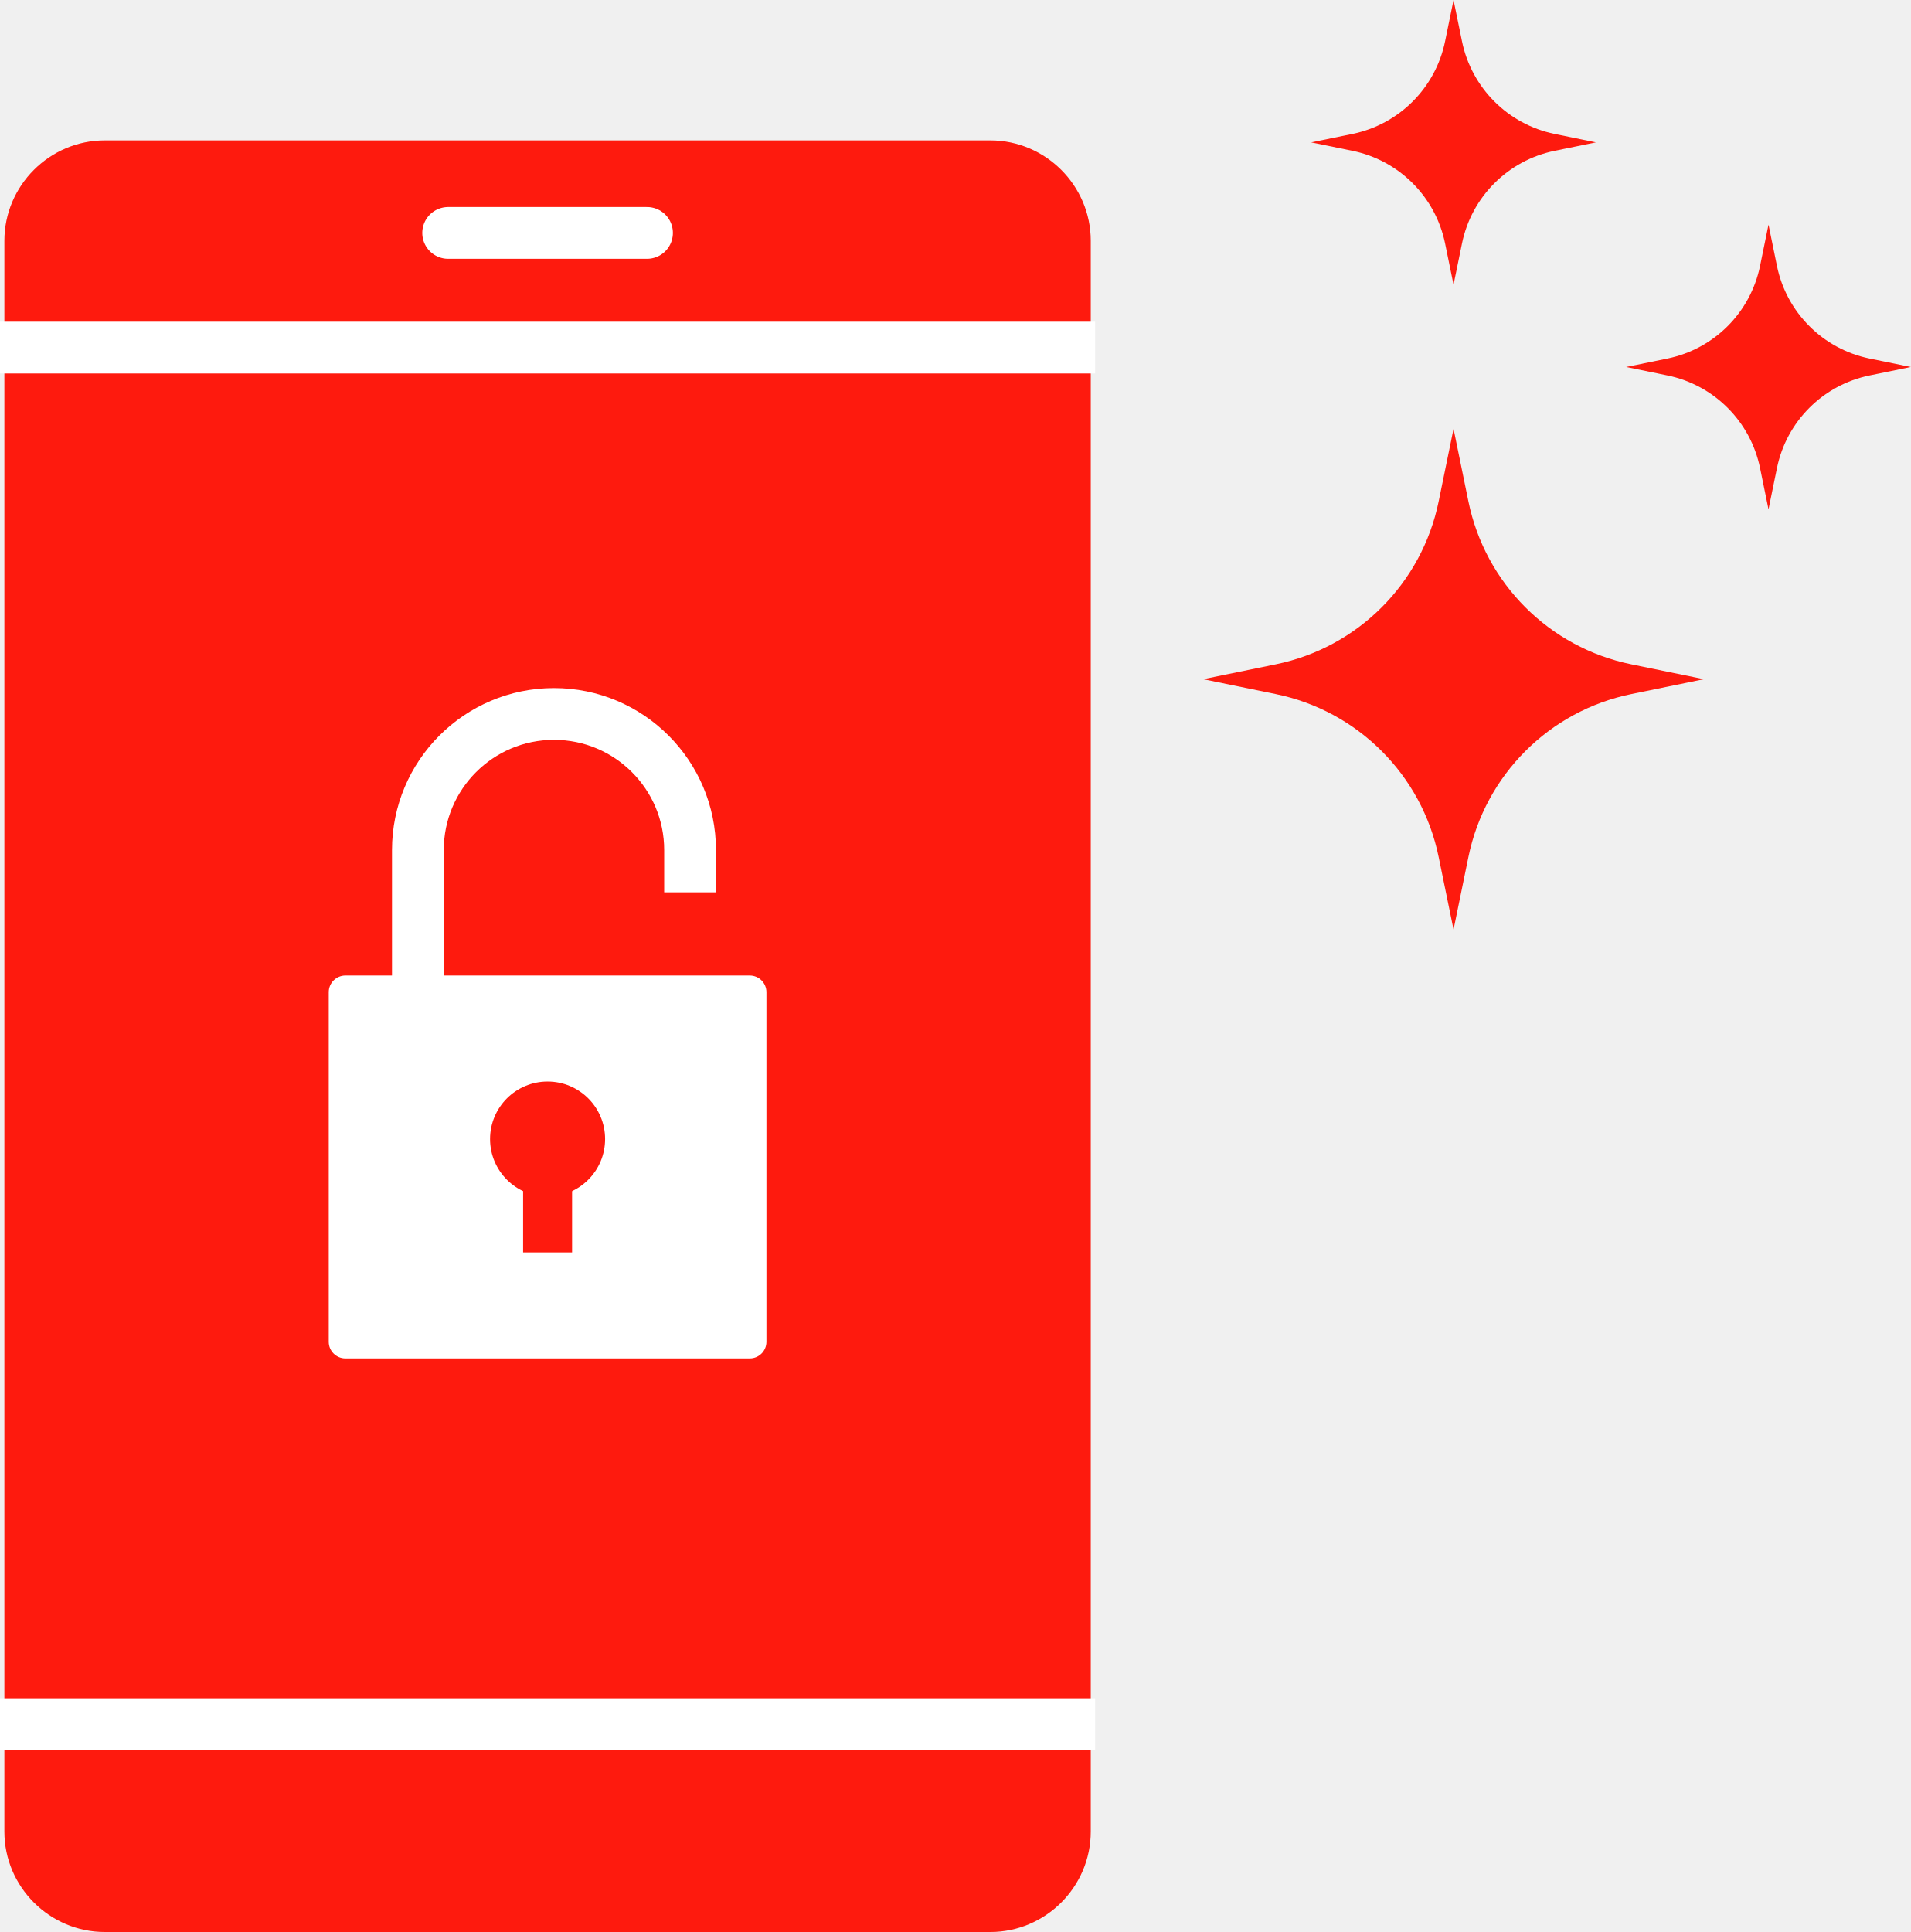
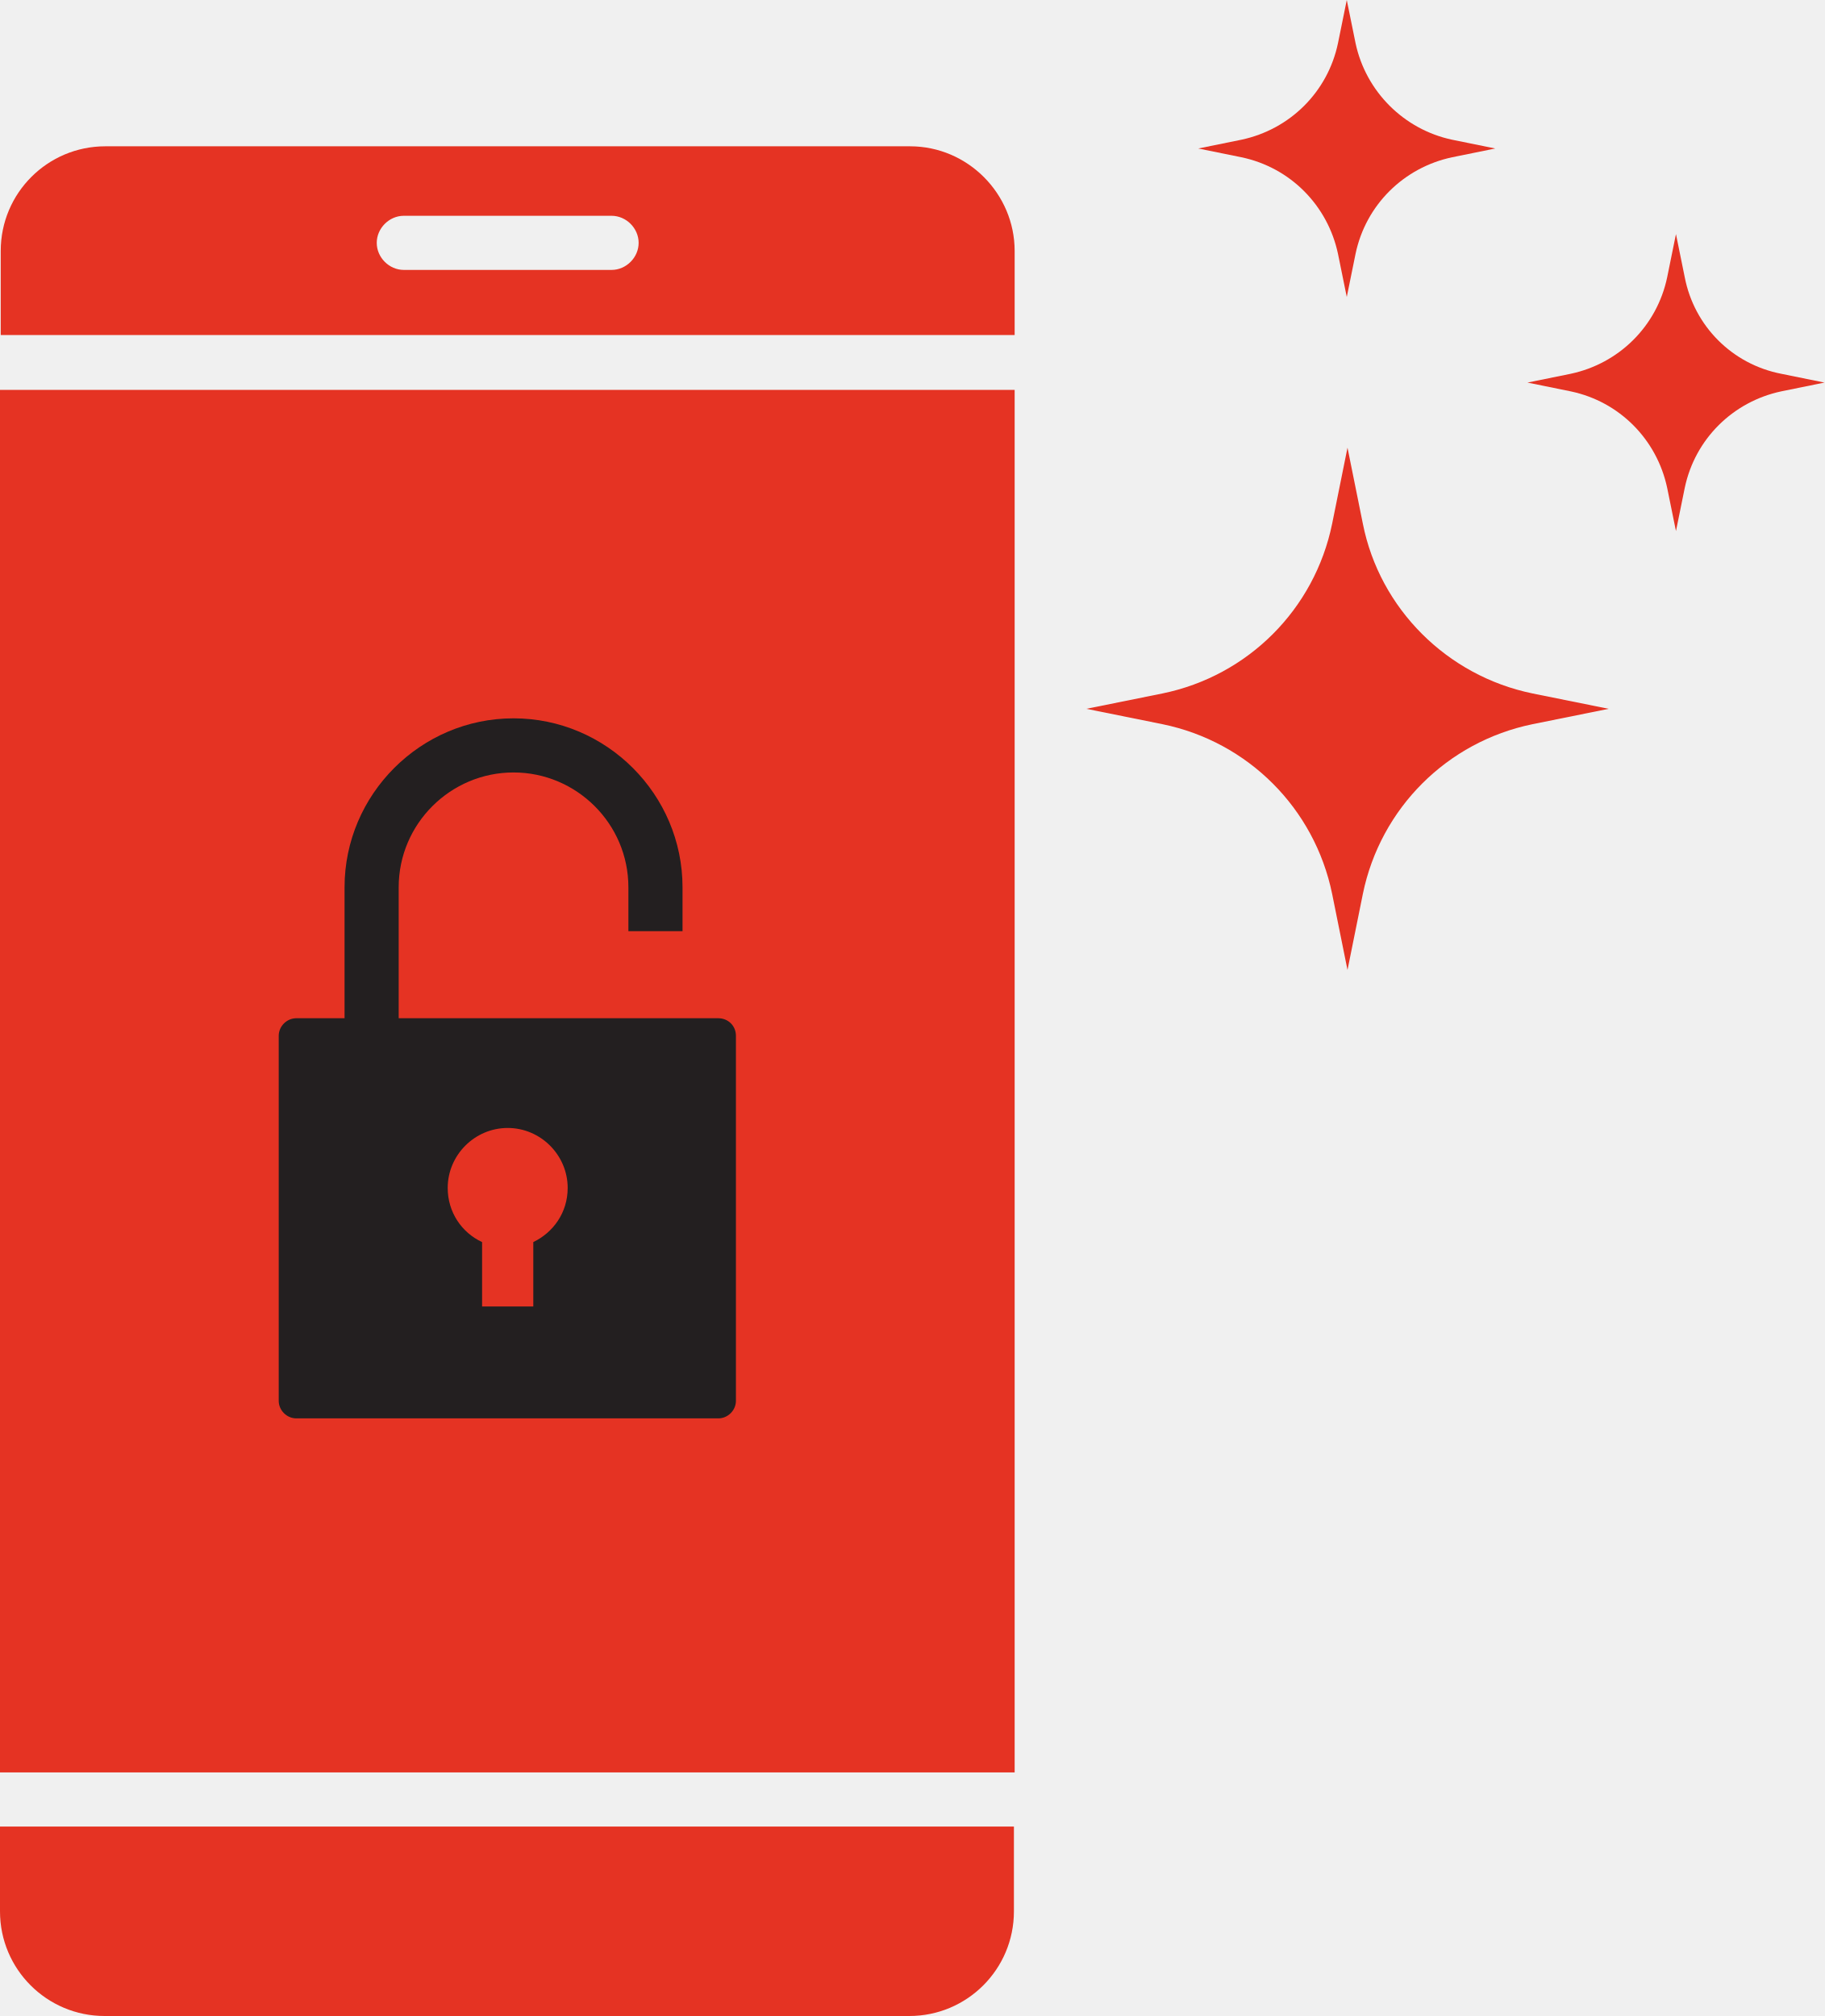
- <svg xmlns="http://www.w3.org/2000/svg" width="34.37mm" height="34.748mm" viewBox="0 0 34.37 34.748" version="1.1" id="svg1812">
-   <defs id="defs1806">
-     <clipPath clipPathUnits="userSpaceOnUse" id="clipPath635">
-       <path d="M 0,0 H 792 V 612 H 0 Z" id="path633" />
-     </clipPath>
-   </defs>
-   <g id="layer1" transform="translate(-82.82917,-154.7463)">
-     <g id="g613" transform="matrix(0.3527778,0,0,-0.3527778,100.6423,189.4944)">
-       <path d="m 0,0 h -45.151 c -2.816,0 -5.12,2.304 -5.12,5.12 v 81.101 c 0,2.816 2.304,5.12 5.12,5.12 H 0 c 2.816,0 5.12,-2.304 5.12,-5.12 V 5.12 C 5.12,2.304 2.816,0 0,0" style="fill:#fe1a0e;fill-opacity:1;fill-rule:nonzero;stroke:none" id="path615" />
+ <svg xmlns="http://www.w3.org/2000/svg" version="1.1" id="Layer_1" x="0px" y="0px" viewBox="0 0 249.4 275.6" xml:space="preserve" width="249.4" height="275.6">
+   <defs id="defs207" />
+   <style type="text/css" id="style184">
+ 	.st0{fill:#E53323;}
+ 	.st1{fill:#231F20;}
+ </style>
+   <g id="g202" transform="translate(-125.3,-112.2)">
+     <rect x="125.3" y="165.5" class="st0" width="138.7" height="189" id="rect186" />
+     <path class="st0" d="m 125.3,361.9 v 11.6 c 0,7.9 6.4,14.3 14.3,14.3 h 110 c 7.9,0 14.3,-6.4 14.3,-14.3 v -11.6 z" id="path188" />
+     <path class="st0" d="m 249.7,132.2 h -110 c -7.9,0 -14.3,6.4 -14.3,14.3 V 158 H 264 v -11.5 c 0,-7.8 -6.4,-14.3 -14.3,-14.3 z m -40.8,16.9 h -28.4 c -2,0 -3.7,-1.7 -3.7,-3.7 0,-2 1.7,-3.7 3.7,-3.7 h 28.4 c 2,0 3.7,1.7 3.7,3.7 0,2 -1.7,3.7 -3.7,3.7 z" id="path190" />
+     <g id="g198">
+       <path class="st0" d="m 334.8,207 10.4,2.1 -10.4,2.1 c -11.7,2.4 -20.8,11.5 -23.2,23.2 l -2.1,10.4 -2.1,-10.4 C 305,222.7 295.9,213.6 284.2,211.2 l -10.4,-2.1 10.4,-2.1 c 11.7,-2.4 20.8,-11.5 23.2,-23.2 l 2.1,-10.4 2.1,10.4 c 2.3,11.6 11.5,20.8 23.2,23.2 z" id="path192" />
+       <path class="st0" d="m 355.6,150.1 -1.2,-5.9 -1.2,5.9 c -1.4,6.7 -6.6,11.8 -13.2,13.2 l -5.9,1.2 5.9,1.2 c 6.7,1.4 11.8,6.6 13.2,13.2 l 1.2,5.9 1.2,-5.9 c 1.4,-6.7 6.6,-11.8 13.2,-13.2 l 5.9,-1.2 -5.9,-1.2 c -6.7,-1.3 -11.9,-6.5 -13.2,-13.2 z" id="path194" />
+       <path class="st0" d="m 310.6,118.1 -1.2,-5.9 -1.2,5.9 c -1.4,6.7 -6.6,11.8 -13.2,13.2 l -5.9,1.2 5.9,1.2 c 6.7,1.4 11.8,6.6 13.2,13.2 l 1.2,5.9 1.2,-5.9 c 1.4,-6.7 6.6,-11.8 13.2,-13.2 l 5.9,-1.2 -5.9,-1.2 c -6.6,-1.4 -11.8,-6.6 -13.2,-13.2 z" id="path196" />
    </g>
-     <g id="g617" transform="matrix(0.3527778,0,0,-0.3527778,82.82917,160.998)">
-       <path d="M 0,0 H 55.837" style="fill:none;stroke:#ffffff;stroke-width:2.64;stroke-linecap:butt;stroke-linejoin:miter;stroke-miterlimit:10;stroke-dasharray:none;stroke-opacity:1" id="path619" />
-     </g>
-     <g id="g621" transform="matrix(0.3527778,0,0,-0.3527778,90.89007,158.9354)">
-       <path d="M 0,0 H 10.138" style="fill:none;stroke:#ffffff;stroke-width:2.64;stroke-linecap:round;stroke-linejoin:round;stroke-miterlimit:10;stroke-dasharray:none;stroke-opacity:1" id="path623" />
-     </g>
-     <g id="g625" transform="matrix(0.3527778,0,0,-0.3527778,82.82917,185.7571)">
-       <path d="M 0,0 H 55.837" style="fill:none;stroke:#ffffff;stroke-width:2.64;stroke-linecap:butt;stroke-linejoin:miter;stroke-miterlimit:10;stroke-dasharray:none;stroke-opacity:1" id="path627" />
-     </g>
-     <g id="g629" transform="matrix(0.3527778,0,0,-0.3527778,37.57763,289.6088)">
-       <g id="g631" clip-path="url(#clipPath635)">
-         <g id="g637" transform="translate(211.4464,348.4186)">
-           <path d="M 0,0 3.702,-0.758 0,-1.517 c -4.181,-0.856 -7.448,-4.124 -8.305,-8.305 l -0.758,-3.702 -0.759,3.702 c -0.856,4.181 -4.124,7.449 -8.305,8.305 l -3.702,0.759 3.702,0.758 c 4.181,0.856 7.449,4.124 8.305,8.305 l 0.759,3.702 0.758,-3.702 C -7.448,4.124 -4.181,0.856 0,0" style="fill:#fe1a0e;fill-opacity:1;fill-rule:nonzero;stroke:none" id="path639" />
-         </g>
-         <g id="g641" transform="translate(218.873,368.7302)">
-           <path d="M 0,0 -0.431,2.104 -0.862,0 c -0.487,-2.377 -2.345,-4.235 -4.722,-4.722 l -2.105,-0.431 2.105,-0.431 c 2.377,-0.487 4.235,-2.345 4.722,-4.722 L -0.431,-12.41 0,-10.306 c 0.487,2.377 2.344,4.235 4.722,4.722 l 2.104,0.431 -2.104,0.431 C 2.344,-4.235 0.487,-2.377 0,0" style="fill:#fe1a0e;fill-opacity:1;fill-rule:nonzero;stroke:none" id="path643" />
-         </g>
-         <g id="g645" transform="translate(202.8141,380.1823)">
-           <path d="M 0,0 -0.431,2.105 -0.862,0 c -0.487,-2.377 -2.345,-4.234 -4.722,-4.722 l -2.104,-0.431 2.104,-0.431 c 2.377,-0.487 4.235,-2.345 4.722,-4.722 L -0.431,-12.41 0,-10.306 c 0.487,2.377 2.345,4.235 4.722,4.722 l 2.105,0.431 -2.105,0.431 C 2.345,-4.234 0.487,-2.377 0,0" style="fill:#fe1a0e;fill-opacity:1;fill-rule:nonzero;stroke:none" id="path647" />
-         </g>
-         <g id="g649" transform="translate(149.578,325.1967)">
-           <path d="m 0,0 v 13.752 c 0,3.832 3.107,6.939 6.939,6.939 3.833,0 6.939,-3.107 6.939,-6.939 v -2.154" style="fill:none;stroke:#ffffff;stroke-width:2.64;stroke-linecap:butt;stroke-linejoin:miter;stroke-miterlimit:10;stroke-dasharray:none;stroke-opacity:1" id="path651" />
-         </g>
-         <g id="g653" transform="translate(166.5001,313.0311)">
-           <path d="m 0,0 h -20.619 c -0.468,0 -0.848,0.38 -0.848,0.848 v 17.824 c 0,0.469 0.38,0.849 0.848,0.849 H 0 c 0.469,0 0.849,-0.38 0.849,-0.849 V 0.848 C 0.849,0.38 0.469,0 0,0" style="fill:#ffffff;fill-opacity:1;fill-rule:nonzero;stroke:none" id="path655" />
-         </g>
-         <g id="g657" transform="translate(159.1232,324.2151)">
-           <path d="m 0,0 c 0,-1.619 -1.313,-2.933 -2.932,-2.933 -1.62,0 -2.933,1.314 -2.933,2.933 0,1.62 1.313,2.933 2.933,2.933 C -1.313,2.933 0,1.62 0,0" style="fill:#fe1a0e;fill-opacity:1;fill-rule:nonzero;stroke:none" id="path659" />
-         </g>
-       </g>
-     </g>
-     <path d="M 93.119,177.272 H 92.238 v -1.431 h 0.881 z" style="fill:#fe1a0e;fill-opacity:1;fill-rule:nonzero;stroke:none;stroke-width:0.353" id="path661" />
+     <path class="st1" d="m 223.5,251.4 h -43.7 v -17.9 c 0,-8.7 7.1,-15.7 15.7,-15.7 8.6,0 15.7,7 15.7,15.7 v 6 h 7.4 v -6 c 0,-12.7 -10.4,-23.1 -23.1,-23.1 -12.7,0 -23.1,10.4 -23.1,23.1 v 17.9 h -6.6 c -1.3,0 -2.4,1.1 -2.4,2.4 v 49.9 c 0,1.3 1.1,2.4 2.4,2.4 h 57.7 c 1.3,0 2.4,-1.1 2.4,-2.4 v -49.9 c 0,-1.4 -1.1,-2.4 -2.4,-2.4 z M 198.2,282 v 8.8 h -7 V 282 c -2.8,-1.3 -4.7,-4.1 -4.7,-7.4 0,-4.5 3.7,-8.2 8.2,-8.2 4.5,0 8.2,3.7 8.2,8.2 0,3.4 -2,6.1 -4.7,7.4 z" id="path200" />
  </g>
</svg>
